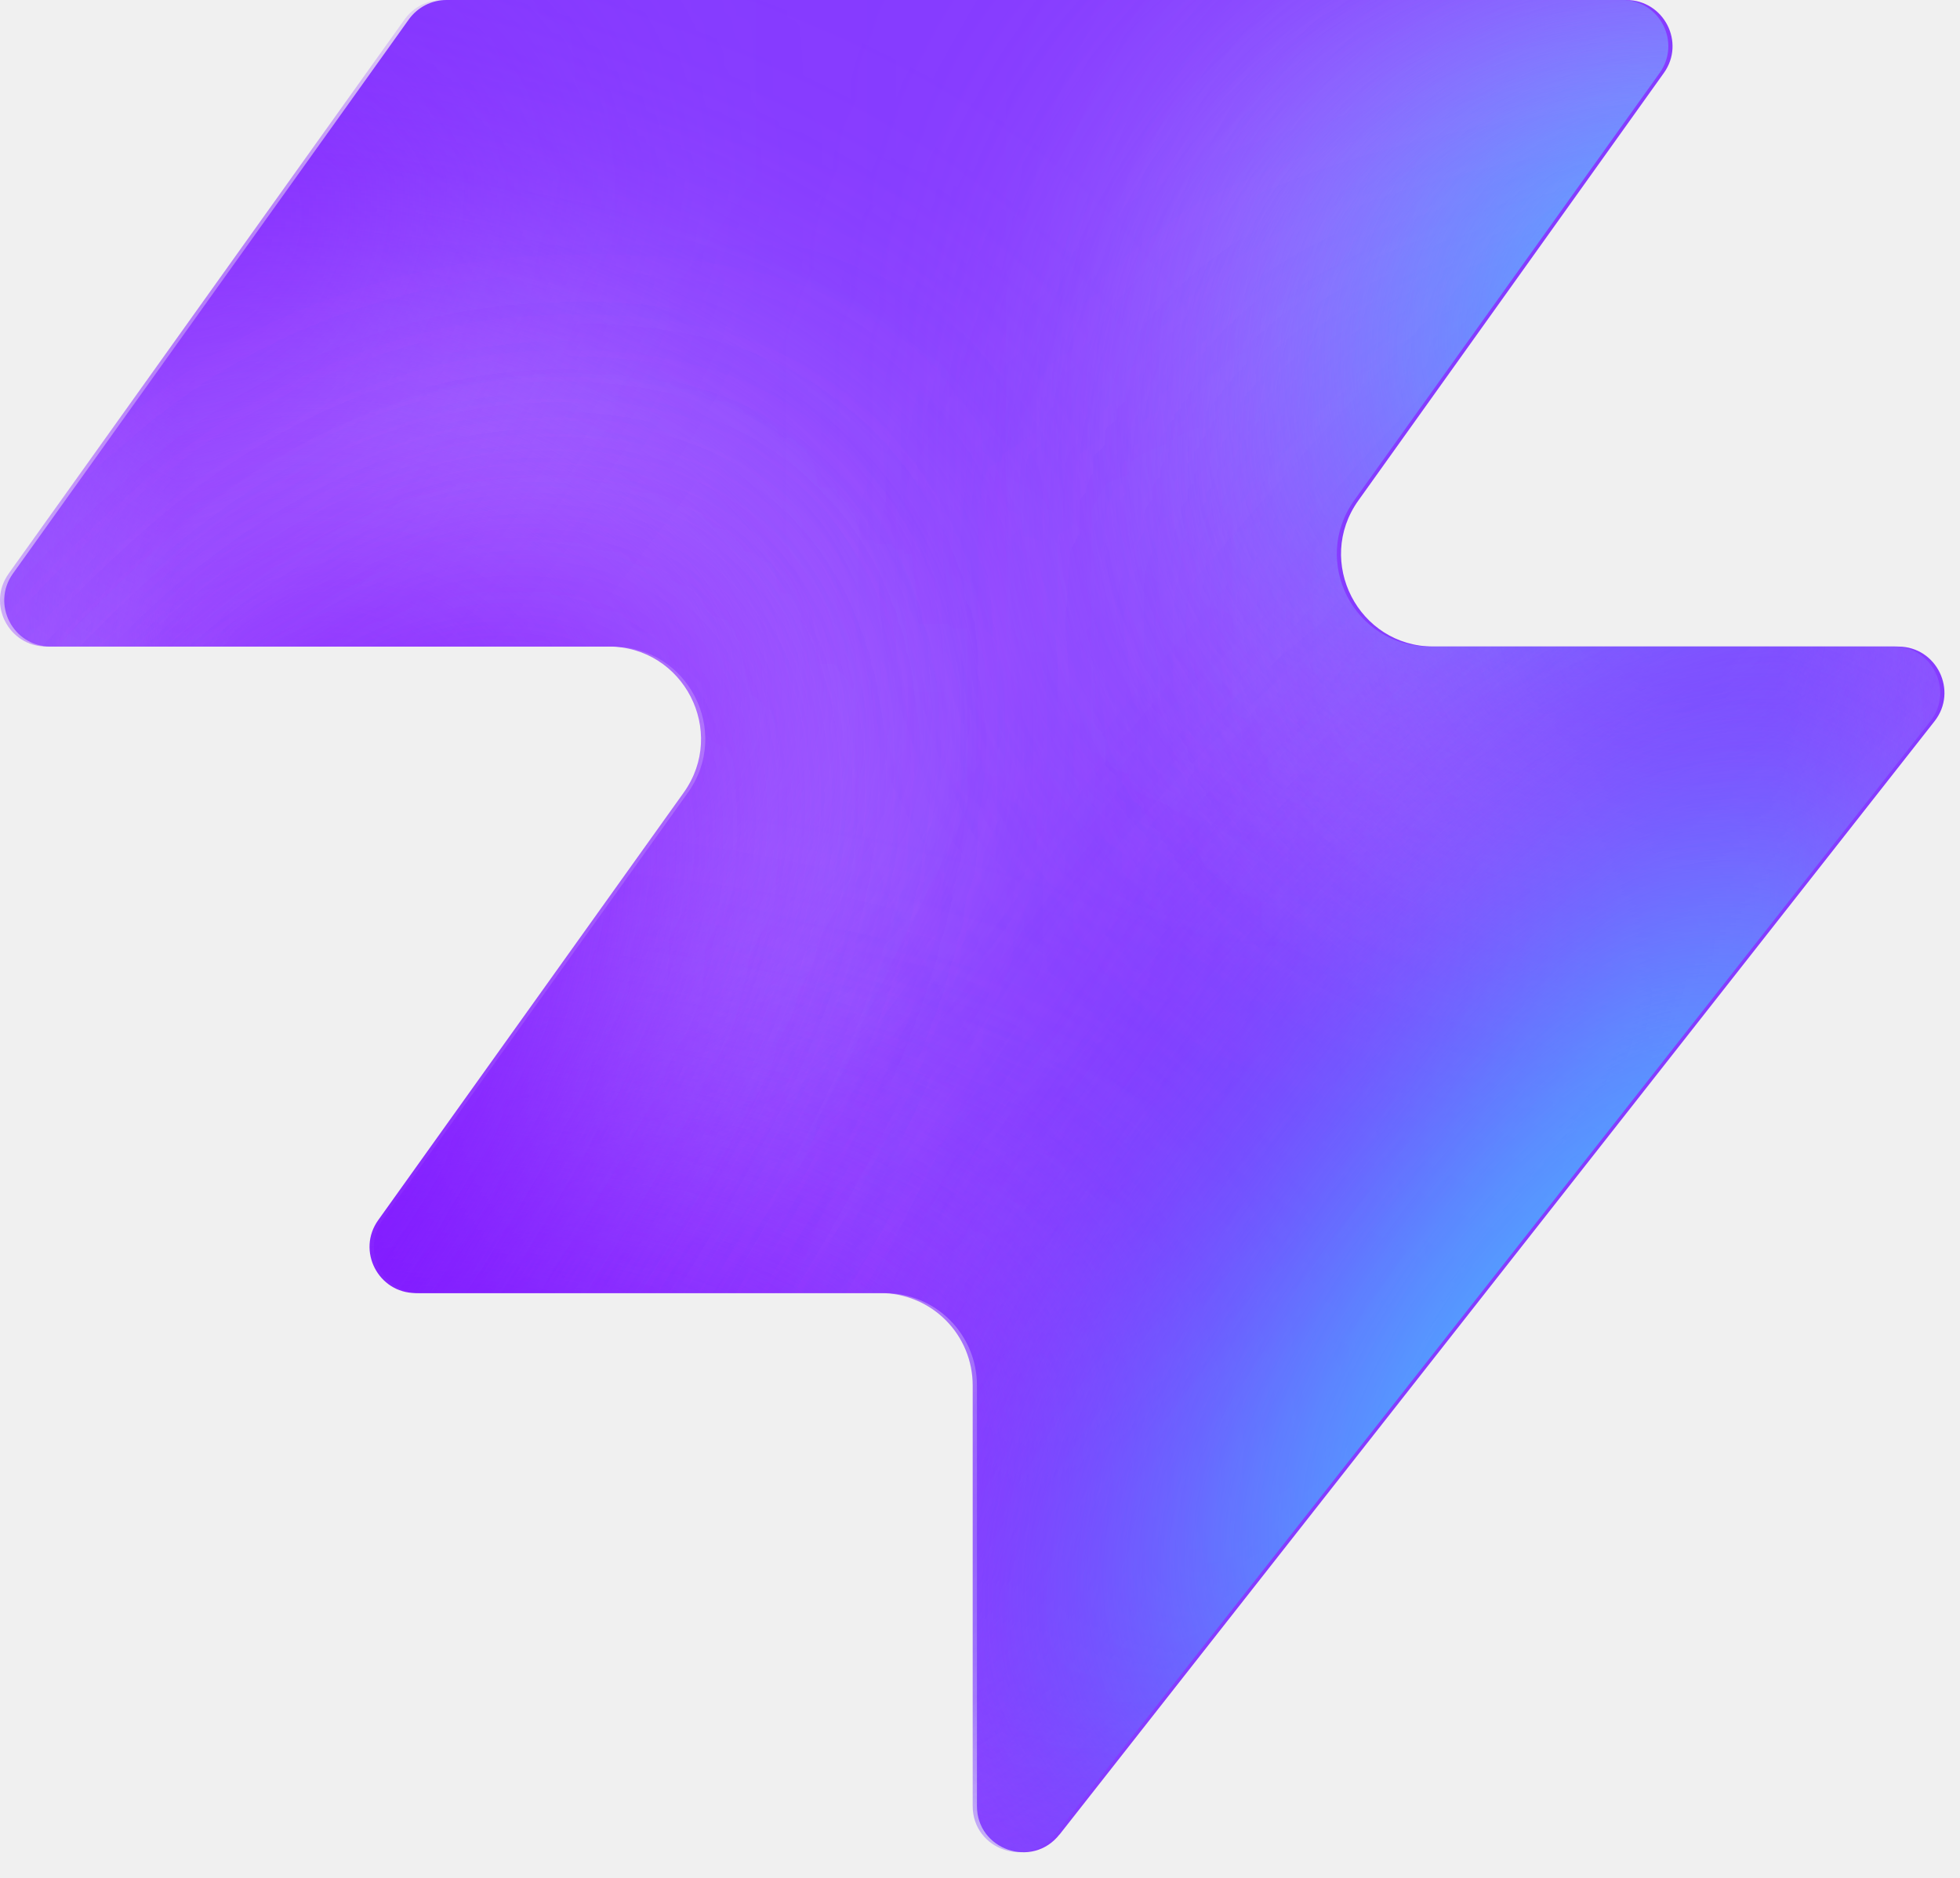
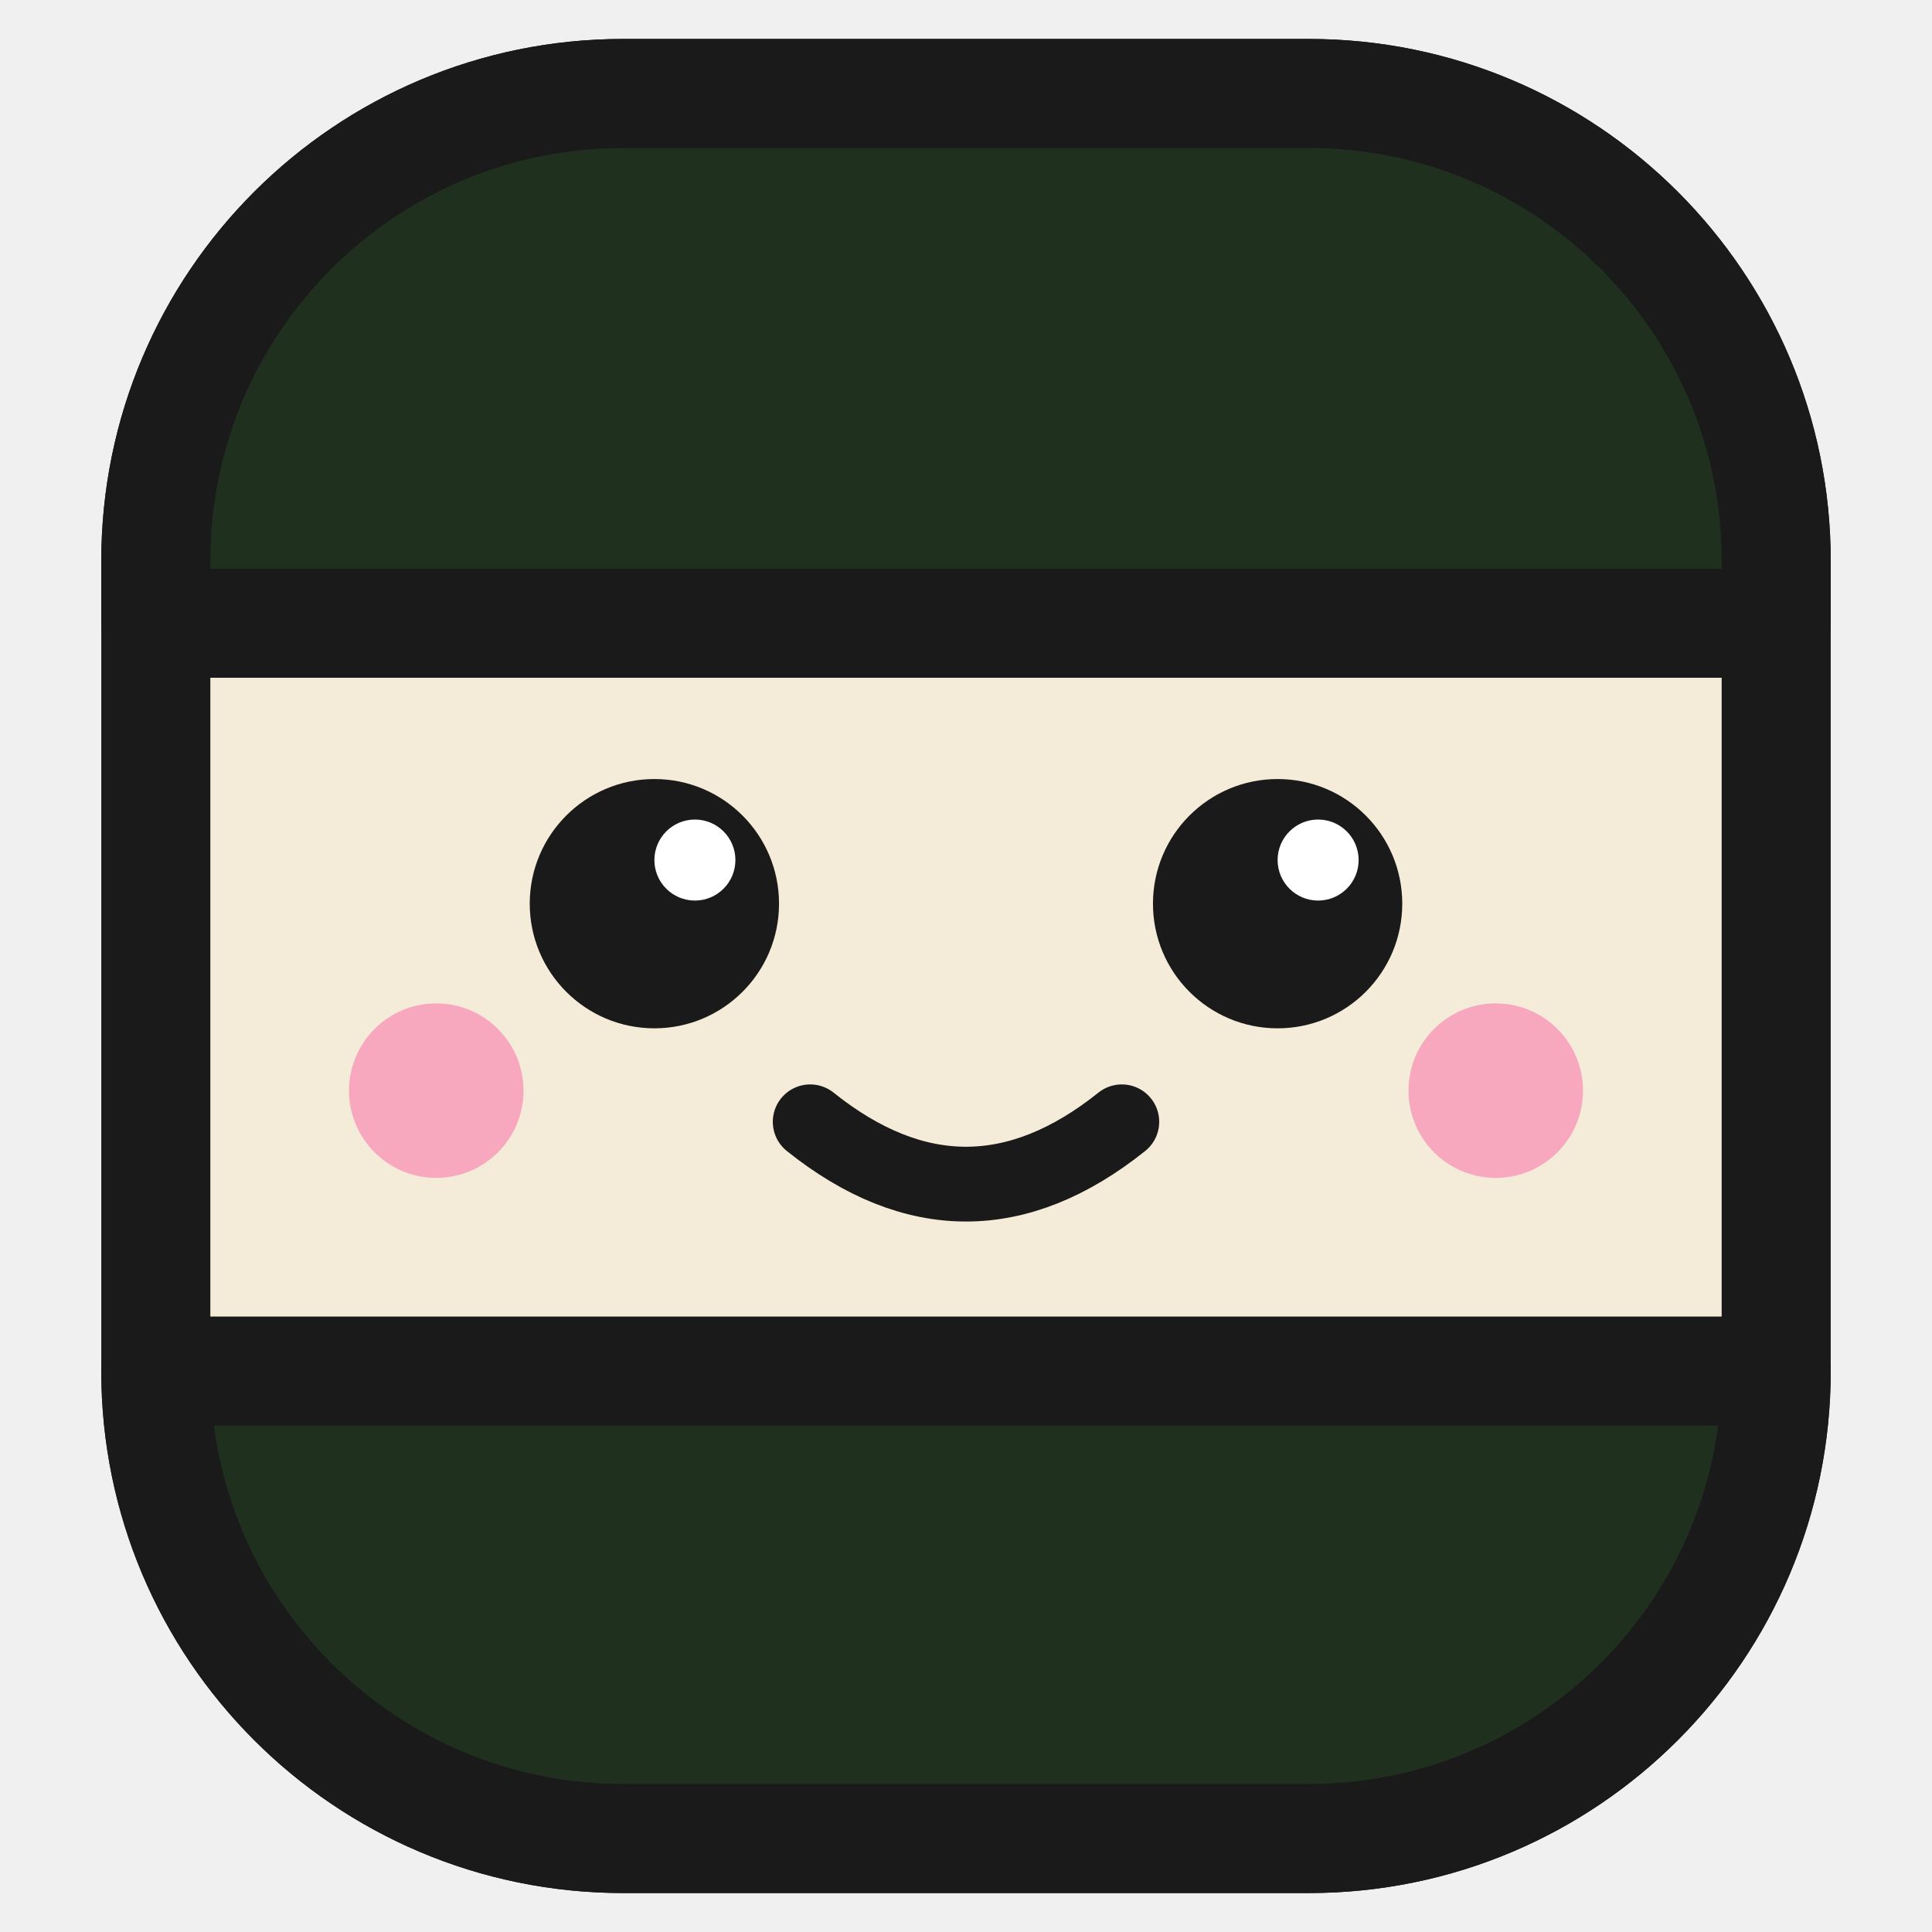
- <svg xmlns="http://www.w3.org/2000/svg" width="48" height="46" fill="none" viewBox="0 0 48 46">
-   <path fill="#863bff" d="M25.946 44.938c-.664.845-2.021.375-2.021-.698V33.937a2.26 2.26 0 0 0-2.262-2.262H10.287c-.92 0-1.456-1.04-.92-1.788l7.48-10.471c1.07-1.497 0-3.578-1.842-3.578H1.237c-.92 0-1.456-1.04-.92-1.788L10.013.474c.214-.297.556-.474.92-.474h28.894c.92 0 1.456 1.04.92 1.788l-7.48 10.471c-1.07 1.498 0 3.579 1.842 3.579h11.377c.943 0 1.473 1.088.89 1.83L25.947 44.94z" style="fill:#863bff;fill:color(display-p3 .525 .23 1);fill-opacity:1" />
-   <mask id="a" width="48" height="46" x="0" y="0" maskUnits="userSpaceOnUse" style="mask-type:alpha">
-     <path fill="#000" d="M25.842 44.938c-.664.844-2.021.375-2.021-.698V33.937a2.26 2.26 0 0 0-2.262-2.262H10.183c-.92 0-1.456-1.04-.92-1.788l7.48-10.471c1.07-1.498 0-3.579-1.842-3.579H1.133c-.92 0-1.456-1.04-.92-1.787L9.91.473c.214-.297.556-.474.92-.474h28.894c.92 0 1.456 1.04.92 1.788l-7.48 10.471c-1.07 1.498 0 3.578 1.842 3.578h11.377c.943 0 1.473 1.088.89 1.832L25.843 44.94z" style="fill:#000;fill-opacity:1" />
-   </mask>
-   <g mask="url(#a)">
-     <g filter="url(#b)">
-       <ellipse cx="5.508" cy="14.704" fill="#ede6ff" rx="5.508" ry="14.704" style="fill:#ede6ff;fill:color(display-p3 .927 .903 1);fill-opacity:1" transform="matrix(.00324 1 1 -.00324 -4.47 31.516)" />
-     </g>
-     <g filter="url(#c)">
-       <ellipse cx="10.399" cy="29.851" fill="#ede6ff" rx="10.399" ry="29.851" style="fill:#ede6ff;fill:color(display-p3 .927 .903 1);fill-opacity:1" transform="matrix(.00324 1 1 -.00324 -39.328 7.883)" />
-     </g>
-     <g filter="url(#d)">
-       <ellipse cx="5.508" cy="30.487" fill="#7e14ff" rx="5.508" ry="30.487" style="fill:#7e14ff;fill:color(display-p3 .492 .077 1);fill-opacity:1" transform="rotate(89.814 -25.913 -14.639)scale(1 -1)" />
-     </g>
-     <g filter="url(#e)">
-       <ellipse cx="5.508" cy="30.599" fill="#7e14ff" rx="5.508" ry="30.599" style="fill:#7e14ff;fill:color(display-p3 .492 .077 1);fill-opacity:1" transform="rotate(89.814 -32.644 -3.334)scale(1 -1)" />
-     </g>
-     <g filter="url(#f)">
-       <ellipse cx="5.508" cy="30.599" fill="#7e14ff" rx="5.508" ry="30.599" style="fill:#7e14ff;fill:color(display-p3 .492 .077 1);fill-opacity:1" transform="matrix(.00324 1 1 -.00324 -34.34 30.47)" />
-     </g>
-     <g filter="url(#g)">
-       <ellipse cx="14.072" cy="22.078" fill="#ede6ff" rx="14.072" ry="22.078" style="fill:#ede6ff;fill:color(display-p3 .927 .903 1);fill-opacity:1" transform="rotate(93.35 24.506 48.493)scale(-1 1)" />
-     </g>
-     <g filter="url(#h)">
-       <ellipse cx="3.47" cy="21.501" fill="#7e14ff" rx="3.47" ry="21.501" style="fill:#7e14ff;fill:color(display-p3 .492 .077 1);fill-opacity:1" transform="rotate(89.009 28.708 47.59)scale(-1 1)" />
-     </g>
-     <g filter="url(#i)">
-       <ellipse cx="3.47" cy="21.501" fill="#7e14ff" rx="3.47" ry="21.501" style="fill:#7e14ff;fill:color(display-p3 .492 .077 1);fill-opacity:1" transform="rotate(89.009 28.708 47.59)scale(-1 1)" />
-     </g>
-     <g filter="url(#j)">
-       <ellipse cx=".387" cy="8.972" fill="#7e14ff" rx="4.407" ry="29.108" style="fill:#7e14ff;fill:color(display-p3 .492 .077 1);fill-opacity:1" transform="rotate(39.51 .387 8.972)" />
-     </g>
-     <g filter="url(#k)">
-       <ellipse cx="47.523" cy="-6.092" fill="#7e14ff" rx="4.407" ry="29.108" style="fill:#7e14ff;fill:color(display-p3 .492 .077 1);fill-opacity:1" transform="rotate(37.892 47.523 -6.092)" />
-     </g>
-     <g filter="url(#l)">
-       <ellipse cx="41.412" cy="6.333" fill="#47bfff" rx="5.971" ry="9.665" style="fill:#47bfff;fill:color(display-p3 .28 .748 1);fill-opacity:1" transform="rotate(37.892 41.412 6.333)" />
-     </g>
-     <g filter="url(#m)">
-       <ellipse cx="-1.879" cy="38.332" fill="#7e14ff" rx="4.407" ry="29.108" style="fill:#7e14ff;fill:color(display-p3 .492 .077 1);fill-opacity:1" transform="rotate(37.892 -1.88 38.332)" />
-     </g>
-     <g filter="url(#n)">
-       <ellipse cx="-1.879" cy="38.332" fill="#7e14ff" rx="4.407" ry="29.108" style="fill:#7e14ff;fill:color(display-p3 .492 .077 1);fill-opacity:1" transform="rotate(37.892 -1.88 38.332)" />
-     </g>
-     <g filter="url(#o)">
-       <ellipse cx="35.651" cy="29.907" fill="#7e14ff" rx="4.407" ry="29.108" style="fill:#7e14ff;fill:color(display-p3 .492 .077 1);fill-opacity:1" transform="rotate(37.892 35.651 29.907)" />
-     </g>
-     <g filter="url(#p)">
-       <ellipse cx="38.418" cy="32.4" fill="#47bfff" rx="5.971" ry="15.297" style="fill:#47bfff;fill:color(display-p3 .28 .748 1);fill-opacity:1" transform="rotate(37.892 38.418 32.4)" />
-     </g>
+ <svg xmlns="http://www.w3.org/2000/svg" width="62" height="62" viewBox="17 17 62 62" fill="none">
+   <g stroke="#1a1a1a" stroke-width="3.5" stroke-linejoin="round">
+     <rect x="22" y="20" width="52" height="56" rx="15" fill="#f4ecd8" />
+     <path d="M22 35 a15 15 0 0 1 15 -15 h22 a15 15 0 0 1 15 15 v2 h-52 z" fill="#20301f" />
+     <path d="M22 61 h52 a15 15 0 0 1 -15 15 h-22 a15 15 0 0 1 -15 -15 z" fill="#20301f" />
  </g>
-   <defs>
-     <filter id="b" width="60.045" height="41.654" x="-19.77" y="16.149" color-interpolation-filters="sRGB" filterUnits="userSpaceOnUse">
-       <feFlood flood-opacity="0" result="BackgroundImageFix" />
-       <feBlend in="SourceGraphic" in2="BackgroundImageFix" result="shape" />
-       <feGaussianBlur result="effect1_foregroundBlur_2002_17158" stdDeviation="7.659" />
-     </filter>
-     <filter id="c" width="90.34" height="51.437" x="-54.613" y="-7.533" color-interpolation-filters="sRGB" filterUnits="userSpaceOnUse">
-       <feFlood flood-opacity="0" result="BackgroundImageFix" />
-       <feBlend in="SourceGraphic" in2="BackgroundImageFix" result="shape" />
-       <feGaussianBlur result="effect1_foregroundBlur_2002_17158" stdDeviation="7.659" />
-     </filter>
-     <filter id="d" width="79.355" height="29.4" x="-49.64" y="2.03" color-interpolation-filters="sRGB" filterUnits="userSpaceOnUse">
-       <feFlood flood-opacity="0" result="BackgroundImageFix" />
-       <feBlend in="SourceGraphic" in2="BackgroundImageFix" result="shape" />
-       <feGaussianBlur result="effect1_foregroundBlur_2002_17158" stdDeviation="4.596" />
-     </filter>
-     <filter id="e" width="79.579" height="29.4" x="-45.045" y="20.029" color-interpolation-filters="sRGB" filterUnits="userSpaceOnUse">
-       <feFlood flood-opacity="0" result="BackgroundImageFix" />
-       <feBlend in="SourceGraphic" in2="BackgroundImageFix" result="shape" />
-       <feGaussianBlur result="effect1_foregroundBlur_2002_17158" stdDeviation="4.596" />
-     </filter>
-     <filter id="f" width="79.579" height="29.4" x="-43.513" y="21.178" color-interpolation-filters="sRGB" filterUnits="userSpaceOnUse">
-       <feFlood flood-opacity="0" result="BackgroundImageFix" />
-       <feBlend in="SourceGraphic" in2="BackgroundImageFix" result="shape" />
-       <feGaussianBlur result="effect1_foregroundBlur_2002_17158" stdDeviation="4.596" />
-     </filter>
-     <filter id="g" width="74.749" height="58.852" x="15.756" y="-17.901" color-interpolation-filters="sRGB" filterUnits="userSpaceOnUse">
-       <feFlood flood-opacity="0" result="BackgroundImageFix" />
-       <feBlend in="SourceGraphic" in2="BackgroundImageFix" result="shape" />
-       <feGaussianBlur result="effect1_foregroundBlur_2002_17158" stdDeviation="7.659" />
-     </filter>
-     <filter id="h" width="61.377" height="25.362" x="23.548" y="2.284" color-interpolation-filters="sRGB" filterUnits="userSpaceOnUse">
-       <feFlood flood-opacity="0" result="BackgroundImageFix" />
-       <feBlend in="SourceGraphic" in2="BackgroundImageFix" result="shape" />
-       <feGaussianBlur result="effect1_foregroundBlur_2002_17158" stdDeviation="4.596" />
-     </filter>
-     <filter id="i" width="61.377" height="25.362" x="23.548" y="2.284" color-interpolation-filters="sRGB" filterUnits="userSpaceOnUse">
-       <feFlood flood-opacity="0" result="BackgroundImageFix" />
-       <feBlend in="SourceGraphic" in2="BackgroundImageFix" result="shape" />
-       <feGaussianBlur result="effect1_foregroundBlur_2002_17158" stdDeviation="4.596" />
-     </filter>
-     <filter id="j" width="56.045" height="63.649" x="-27.636" y="-22.853" color-interpolation-filters="sRGB" filterUnits="userSpaceOnUse">
-       <feFlood flood-opacity="0" result="BackgroundImageFix" />
-       <feBlend in="SourceGraphic" in2="BackgroundImageFix" result="shape" />
-       <feGaussianBlur result="effect1_foregroundBlur_2002_17158" stdDeviation="4.596" />
-     </filter>
-     <filter id="k" width="54.814" height="64.646" x="20.116" y="-38.415" color-interpolation-filters="sRGB" filterUnits="userSpaceOnUse">
-       <feFlood flood-opacity="0" result="BackgroundImageFix" />
-       <feBlend in="SourceGraphic" in2="BackgroundImageFix" result="shape" />
-       <feGaussianBlur result="effect1_foregroundBlur_2002_17158" stdDeviation="4.596" />
-     </filter>
-     <filter id="l" width="33.541" height="35.313" x="24.641" y="-11.323" color-interpolation-filters="sRGB" filterUnits="userSpaceOnUse">
-       <feFlood flood-opacity="0" result="BackgroundImageFix" />
-       <feBlend in="SourceGraphic" in2="BackgroundImageFix" result="shape" />
-       <feGaussianBlur result="effect1_foregroundBlur_2002_17158" stdDeviation="4.596" />
-     </filter>
-     <filter id="m" width="54.814" height="64.646" x="-29.286" y="6.009" color-interpolation-filters="sRGB" filterUnits="userSpaceOnUse">
-       <feFlood flood-opacity="0" result="BackgroundImageFix" />
-       <feBlend in="SourceGraphic" in2="BackgroundImageFix" result="shape" />
-       <feGaussianBlur result="effect1_foregroundBlur_2002_17158" stdDeviation="4.596" />
-     </filter>
-     <filter id="n" width="54.814" height="64.646" x="-29.286" y="6.009" color-interpolation-filters="sRGB" filterUnits="userSpaceOnUse">
-       <feFlood flood-opacity="0" result="BackgroundImageFix" />
-       <feBlend in="SourceGraphic" in2="BackgroundImageFix" result="shape" />
-       <feGaussianBlur result="effect1_foregroundBlur_2002_17158" stdDeviation="4.596" />
-     </filter>
-     <filter id="o" width="54.814" height="64.646" x="8.244" y="-2.416" color-interpolation-filters="sRGB" filterUnits="userSpaceOnUse">
-       <feFlood flood-opacity="0" result="BackgroundImageFix" />
-       <feBlend in="SourceGraphic" in2="BackgroundImageFix" result="shape" />
-       <feGaussianBlur result="effect1_foregroundBlur_2002_17158" stdDeviation="4.596" />
-     </filter>
-     <filter id="p" width="39.409" height="43.623" x="18.713" y="10.588" color-interpolation-filters="sRGB" filterUnits="userSpaceOnUse">
-       <feFlood flood-opacity="0" result="BackgroundImageFix" />
-       <feBlend in="SourceGraphic" in2="BackgroundImageFix" result="shape" />
-       <feGaussianBlur result="effect1_foregroundBlur_2002_17158" stdDeviation="4.596" />
-     </filter>
-   </defs>
+   <g fill="#1a1a1a">
+     <circle cx="38" cy="46" r="4" />
+     <circle cx="58" cy="46" r="4" />
+   </g>
+   <circle cx="39.3" cy="44.6" r="1.3" fill="#fff" />
+   <circle cx="59.3" cy="44.6" r="1.3" fill="#fff" />
+   <circle cx="31" cy="52" r="2.8" fill="#f7a8bf" />
+   <circle cx="65" cy="52" r="2.8" fill="#f7a8bf" />
+   <path d="M43 53 q5 4 10 0" fill="none" stroke="#1a1a1a" stroke-width="2.4" stroke-linecap="round" />
</svg>
